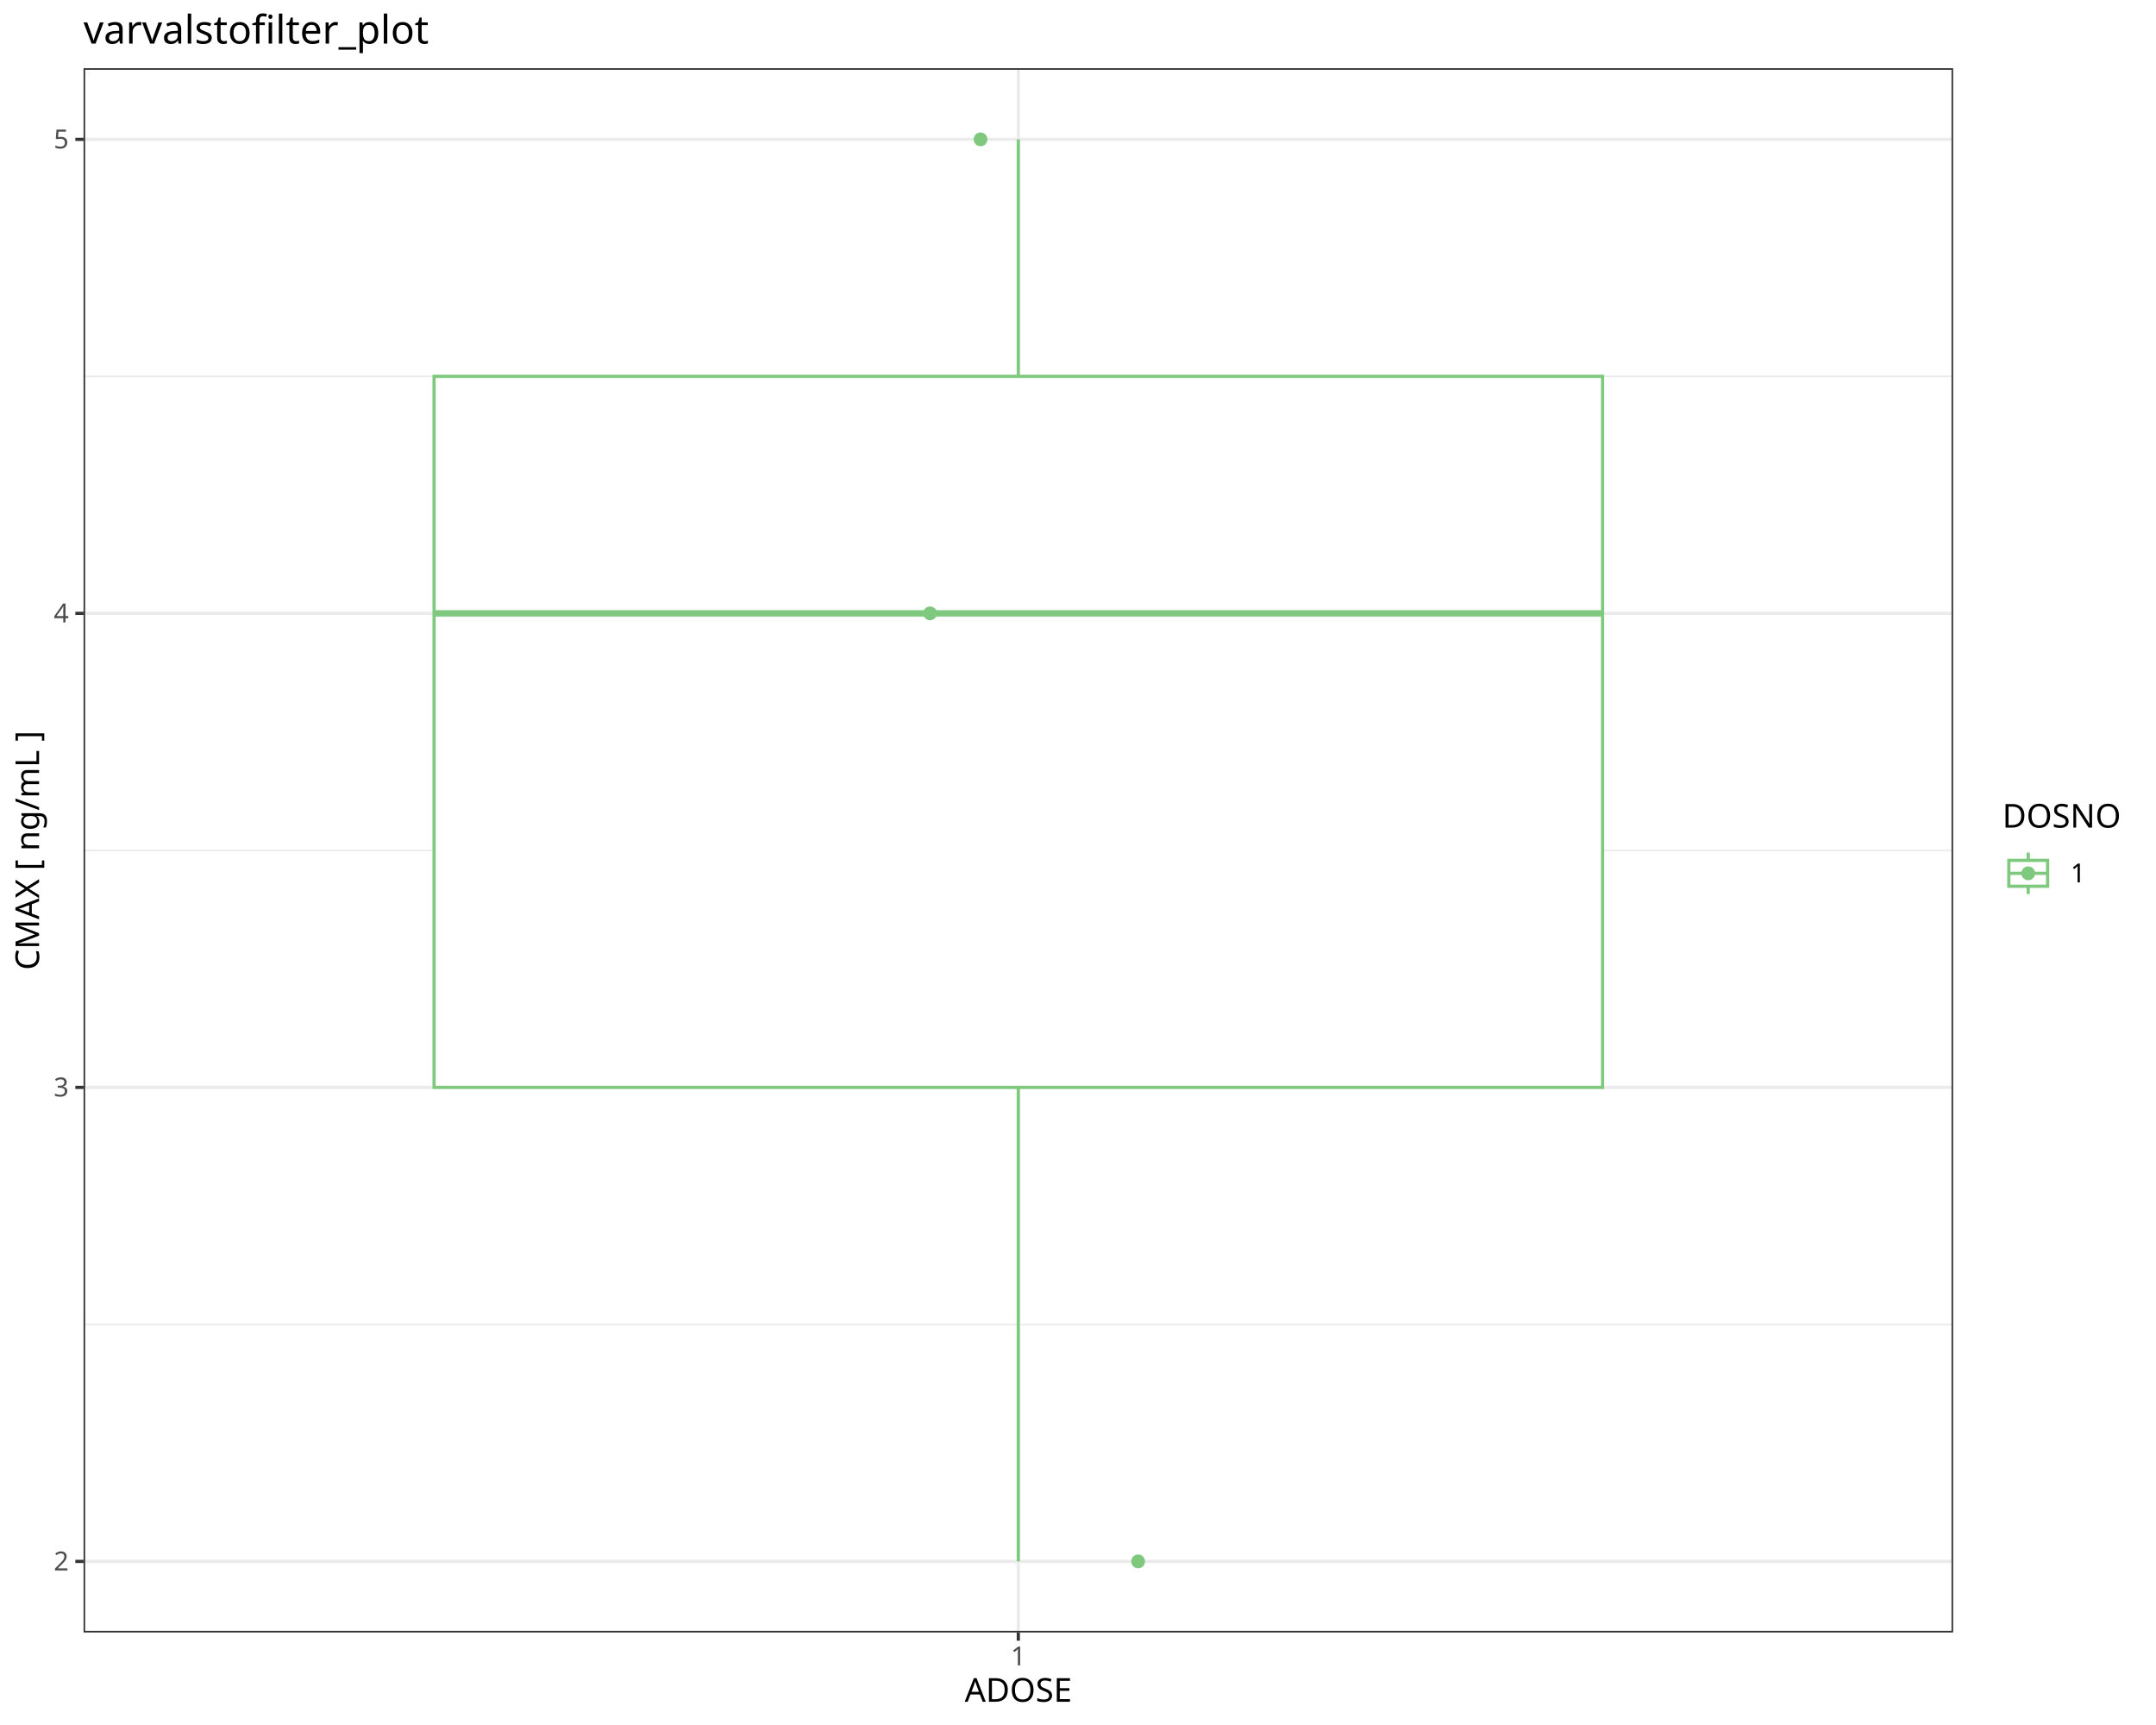
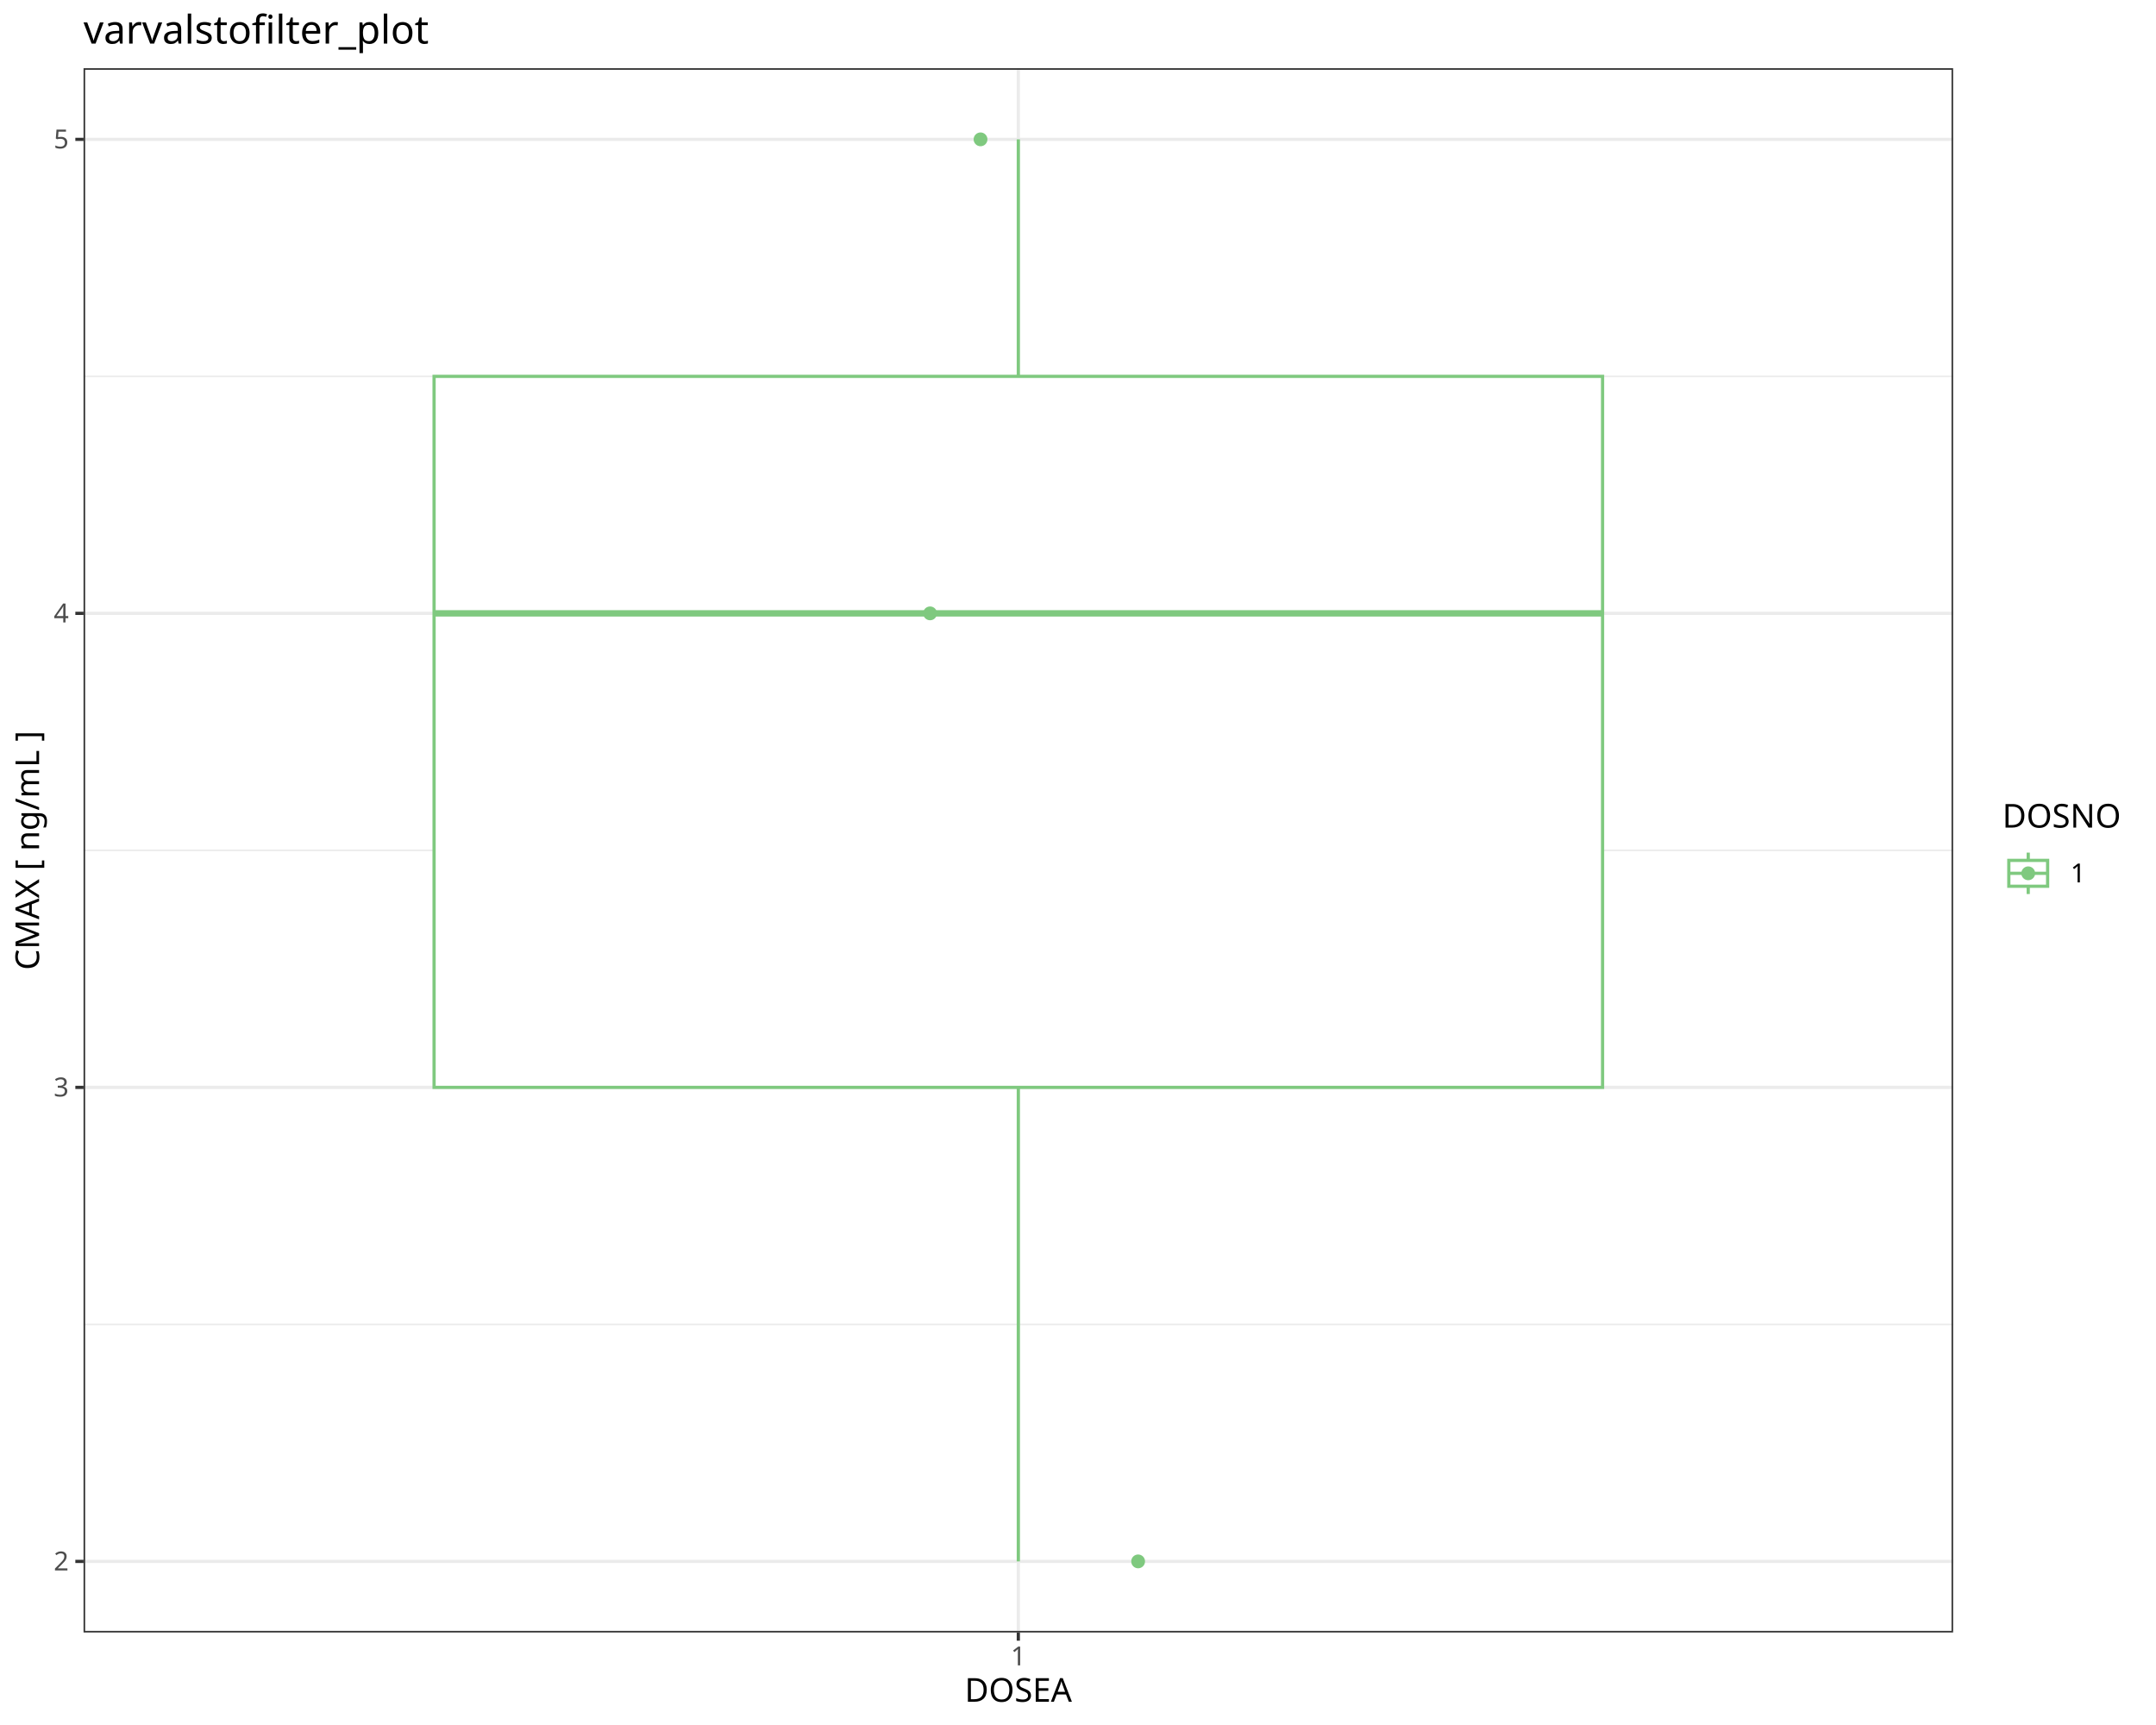
<svg xmlns="http://www.w3.org/2000/svg" class="svglite" data-engine-version="2.0" width="720.00pt" height="576.00pt" viewBox="0 0 720.00 576.00">
  <defs>
    <style type="text/css">
    .svglite line, .svglite polyline, .svglite polygon, .svglite path, .svglite rect, .svglite circle {
      fill: none;
      stroke: #000000;
      stroke-linecap: round;
      stroke-linejoin: round;
      stroke-miterlimit: 10.00;
    }
  </style>
  </defs>
  <rect width="100%" height="100%" style="stroke: none; fill: #FFFFFF;" />
  <defs>
    <clipPath id="cpMC4wMHw3MjAuMDB8MC4wMHw1NzYuMDA=">
      <rect x="0.00" y="0.00" width="720.00" height="576.00" />
    </clipPath>
  </defs>
  <g clip-path="url(#cpMC4wMHw3MjAuMDB8MC4wMHw1NzYuMDA=)">
    <rect x="-0" y="0.00" width="720.00" height="576.00" style="stroke-width: 1.07; stroke: #FFFFFF; fill: #FFFFFF;" />
  </g>
  <defs>
    <clipPath id="cpMjcuOTB8NjUyLjI1fDIyLjc4fDU0NS4xMQ==">
      <rect x="27.90" y="22.78" width="624.35" height="522.33" />
    </clipPath>
  </defs>
  <g clip-path="url(#cpMjcuOTB8NjUyLjI1fDIyLjc4fDU0NS4xMQ==)">
    <rect x="27.90" y="22.78" width="624.35" height="522.33" style="stroke-width: 1.07; stroke: none; fill: #FFFFFF;" />
    <polyline points="27.90,442.23 652.25,442.23 " style="stroke-width: 0.53; stroke: #EBEBEB; stroke-linecap: butt;" />
    <polyline points="27.90,283.95 652.25,283.95 " style="stroke-width: 0.53; stroke: #EBEBEB; stroke-linecap: butt;" />
    <polyline points="27.90,125.67 652.25,125.67 " style="stroke-width: 0.53; stroke: #EBEBEB; stroke-linecap: butt;" />
    <polyline points="27.90,521.37 652.25,521.37 " style="stroke-width: 1.07; stroke: #EBEBEB; stroke-linecap: butt;" />
    <polyline points="27.90,363.09 652.25,363.09 " style="stroke-width: 1.07; stroke: #EBEBEB; stroke-linecap: butt;" />
    <polyline points="27.90,204.81 652.25,204.81 " style="stroke-width: 1.07; stroke: #EBEBEB; stroke-linecap: butt;" />
    <polyline points="27.90,46.53 652.25,46.53 " style="stroke-width: 1.07; stroke: #EBEBEB; stroke-linecap: butt;" />
    <polyline points="340.07,545.11 340.07,22.78 " style="stroke-width: 1.07; stroke: #EBEBEB; stroke-linecap: butt;" />
    <line x1="340.07" y1="125.67" x2="340.07" y2="46.53" style="stroke-width: 1.07; stroke: #7FC97F; stroke-linecap: butt;" />
    <line x1="340.07" y1="363.09" x2="340.07" y2="521.37" style="stroke-width: 1.07; stroke: #7FC97F; stroke-linecap: butt;" />
    <polygon points="144.96,125.67 144.96,363.09 535.18,363.09 535.18,125.67 144.96,125.67 " style="stroke-width: 1.07; stroke: #7FC97F; stroke-linecap: butt; stroke-linejoin: miter; fill: #FFFFFF;" />
    <line x1="144.96" y1="204.81" x2="535.18" y2="204.81" style="stroke-width: 2.13; stroke: #7FC97F; stroke-linecap: butt; stroke-linejoin: miter;" />
    <circle cx="310.60" cy="204.81" r="1.95" style="stroke-width: 0.71; stroke: #7FC97F; fill: #7FC97F;" />
    <circle cx="380.08" cy="521.37" r="1.95" style="stroke-width: 0.71; stroke: #7FC97F; fill: #7FC97F;" />
    <circle cx="327.45" cy="46.53" r="1.95" style="stroke-width: 0.71; stroke: #7FC97F; fill: #7FC97F;" />
    <rect x="27.90" y="22.78" width="624.35" height="522.33" style="stroke-width: 1.07; stroke: #333333;" />
  </g>
  <g clip-path="url(#cpMC4wMHw3MjAuMDB8MC4wMHw1NzYuMDA=)">
    <text x="22.97" y="524.40" text-anchor="end" style="font-size: 8.80px; fill: #4D4D4D; font-family: sans;" textLength="4.89px" lengthAdjust="spacingAndGlyphs">2</text>
    <text x="22.97" y="366.12" text-anchor="end" style="font-size: 8.80px; fill: #4D4D4D; font-family: sans;" textLength="4.89px" lengthAdjust="spacingAndGlyphs">3</text>
    <text x="22.97" y="207.84" text-anchor="end" style="font-size: 8.80px; fill: #4D4D4D; font-family: sans;" textLength="4.89px" lengthAdjust="spacingAndGlyphs">4</text>
    <text x="22.97" y="49.55" text-anchor="end" style="font-size: 8.80px; fill: #4D4D4D; font-family: sans;" textLength="4.89px" lengthAdjust="spacingAndGlyphs">5</text>
    <polyline points="25.16,521.37 27.90,521.37 " style="stroke-width: 1.07; stroke: #333333; stroke-linecap: butt;" />
    <polyline points="25.16,363.09 27.90,363.09 " style="stroke-width: 1.07; stroke: #333333; stroke-linecap: butt;" />
    <polyline points="25.16,204.81 27.90,204.81 " style="stroke-width: 1.07; stroke: #333333; stroke-linecap: butt;" />
    <polyline points="25.16,46.53 27.90,46.53 " style="stroke-width: 1.07; stroke: #333333; stroke-linecap: butt;" />
    <polyline points="340.07,547.85 340.07,545.11 " style="stroke-width: 1.07; stroke: #333333; stroke-linecap: butt;" />
    <text x="340.07" y="556.10" text-anchor="middle" style="font-size: 8.80px; fill: #4D4D4D; font-family: sans;" textLength="4.89px" lengthAdjust="spacingAndGlyphs">1</text>
-     <text x="340.07" y="568.24" text-anchor="middle" style="font-size: 11.00px; font-family: sans;" textLength="38.52px" lengthAdjust="spacingAndGlyphs">ADOSE</text>
+     <text x="340.07" y="568.24" text-anchor="middle" style="font-size: 11.00px; font-family: sans;" textLength="38.52px" lengthAdjust="spacingAndGlyphs">DOSEA</text>
    <text transform="translate(13.05,283.95) rotate(-90)" text-anchor="middle" style="font-size: 11.00px; font-family: sans;" textLength="80.70px" lengthAdjust="spacingAndGlyphs">CMAX  [ ng/mL ]</text>
    <rect x="663.21" y="262.16" width="51.31" height="43.57" style="stroke-width: 1.07; stroke: none; fill: #FFFFFF;" />
    <text x="668.69" y="276.35" style="font-size: 11.00px; font-family: sans;" textLength="40.35px" lengthAdjust="spacingAndGlyphs">DOSNO</text>
    <rect x="668.69" y="282.97" width="17.28" height="17.28" style="stroke-width: 1.07; stroke: none; fill: #FFFFFF;" />
    <polyline points="677.33,298.53 677.33,295.93 " style="stroke-width: 1.07; stroke: #7FC97F; stroke-linecap: butt; stroke-linejoin: miter;" />
    <polyline points="677.33,287.29 677.33,284.70 " style="stroke-width: 1.07; stroke: #7FC97F; stroke-linecap: butt; stroke-linejoin: miter;" />
    <rect x="670.85" y="287.29" width="12.96" height="8.64" style="stroke-width: 1.07; stroke: #7FC97F; stroke-linecap: butt; stroke-linejoin: miter; fill: #FFFFFF;" />
    <polyline points="670.85,291.61 683.81,291.61 " style="stroke-width: 1.07; stroke: #7FC97F; stroke-linecap: butt; stroke-linejoin: miter;" />
    <circle cx="677.33" cy="291.61" r="1.95" style="stroke-width: 0.71; stroke: #7FC97F; fill: #7FC97F;" />
    <text x="691.45" y="294.64" style="font-size: 8.80px; font-family: sans;" textLength="4.89px" lengthAdjust="spacingAndGlyphs">1</text>
    <text x="27.90" y="14.56" style="font-size: 13.20px; font-family: sans;" textLength="106.39px" lengthAdjust="spacingAndGlyphs">varvalstofilter_plot</text>
  </g>
</svg>
